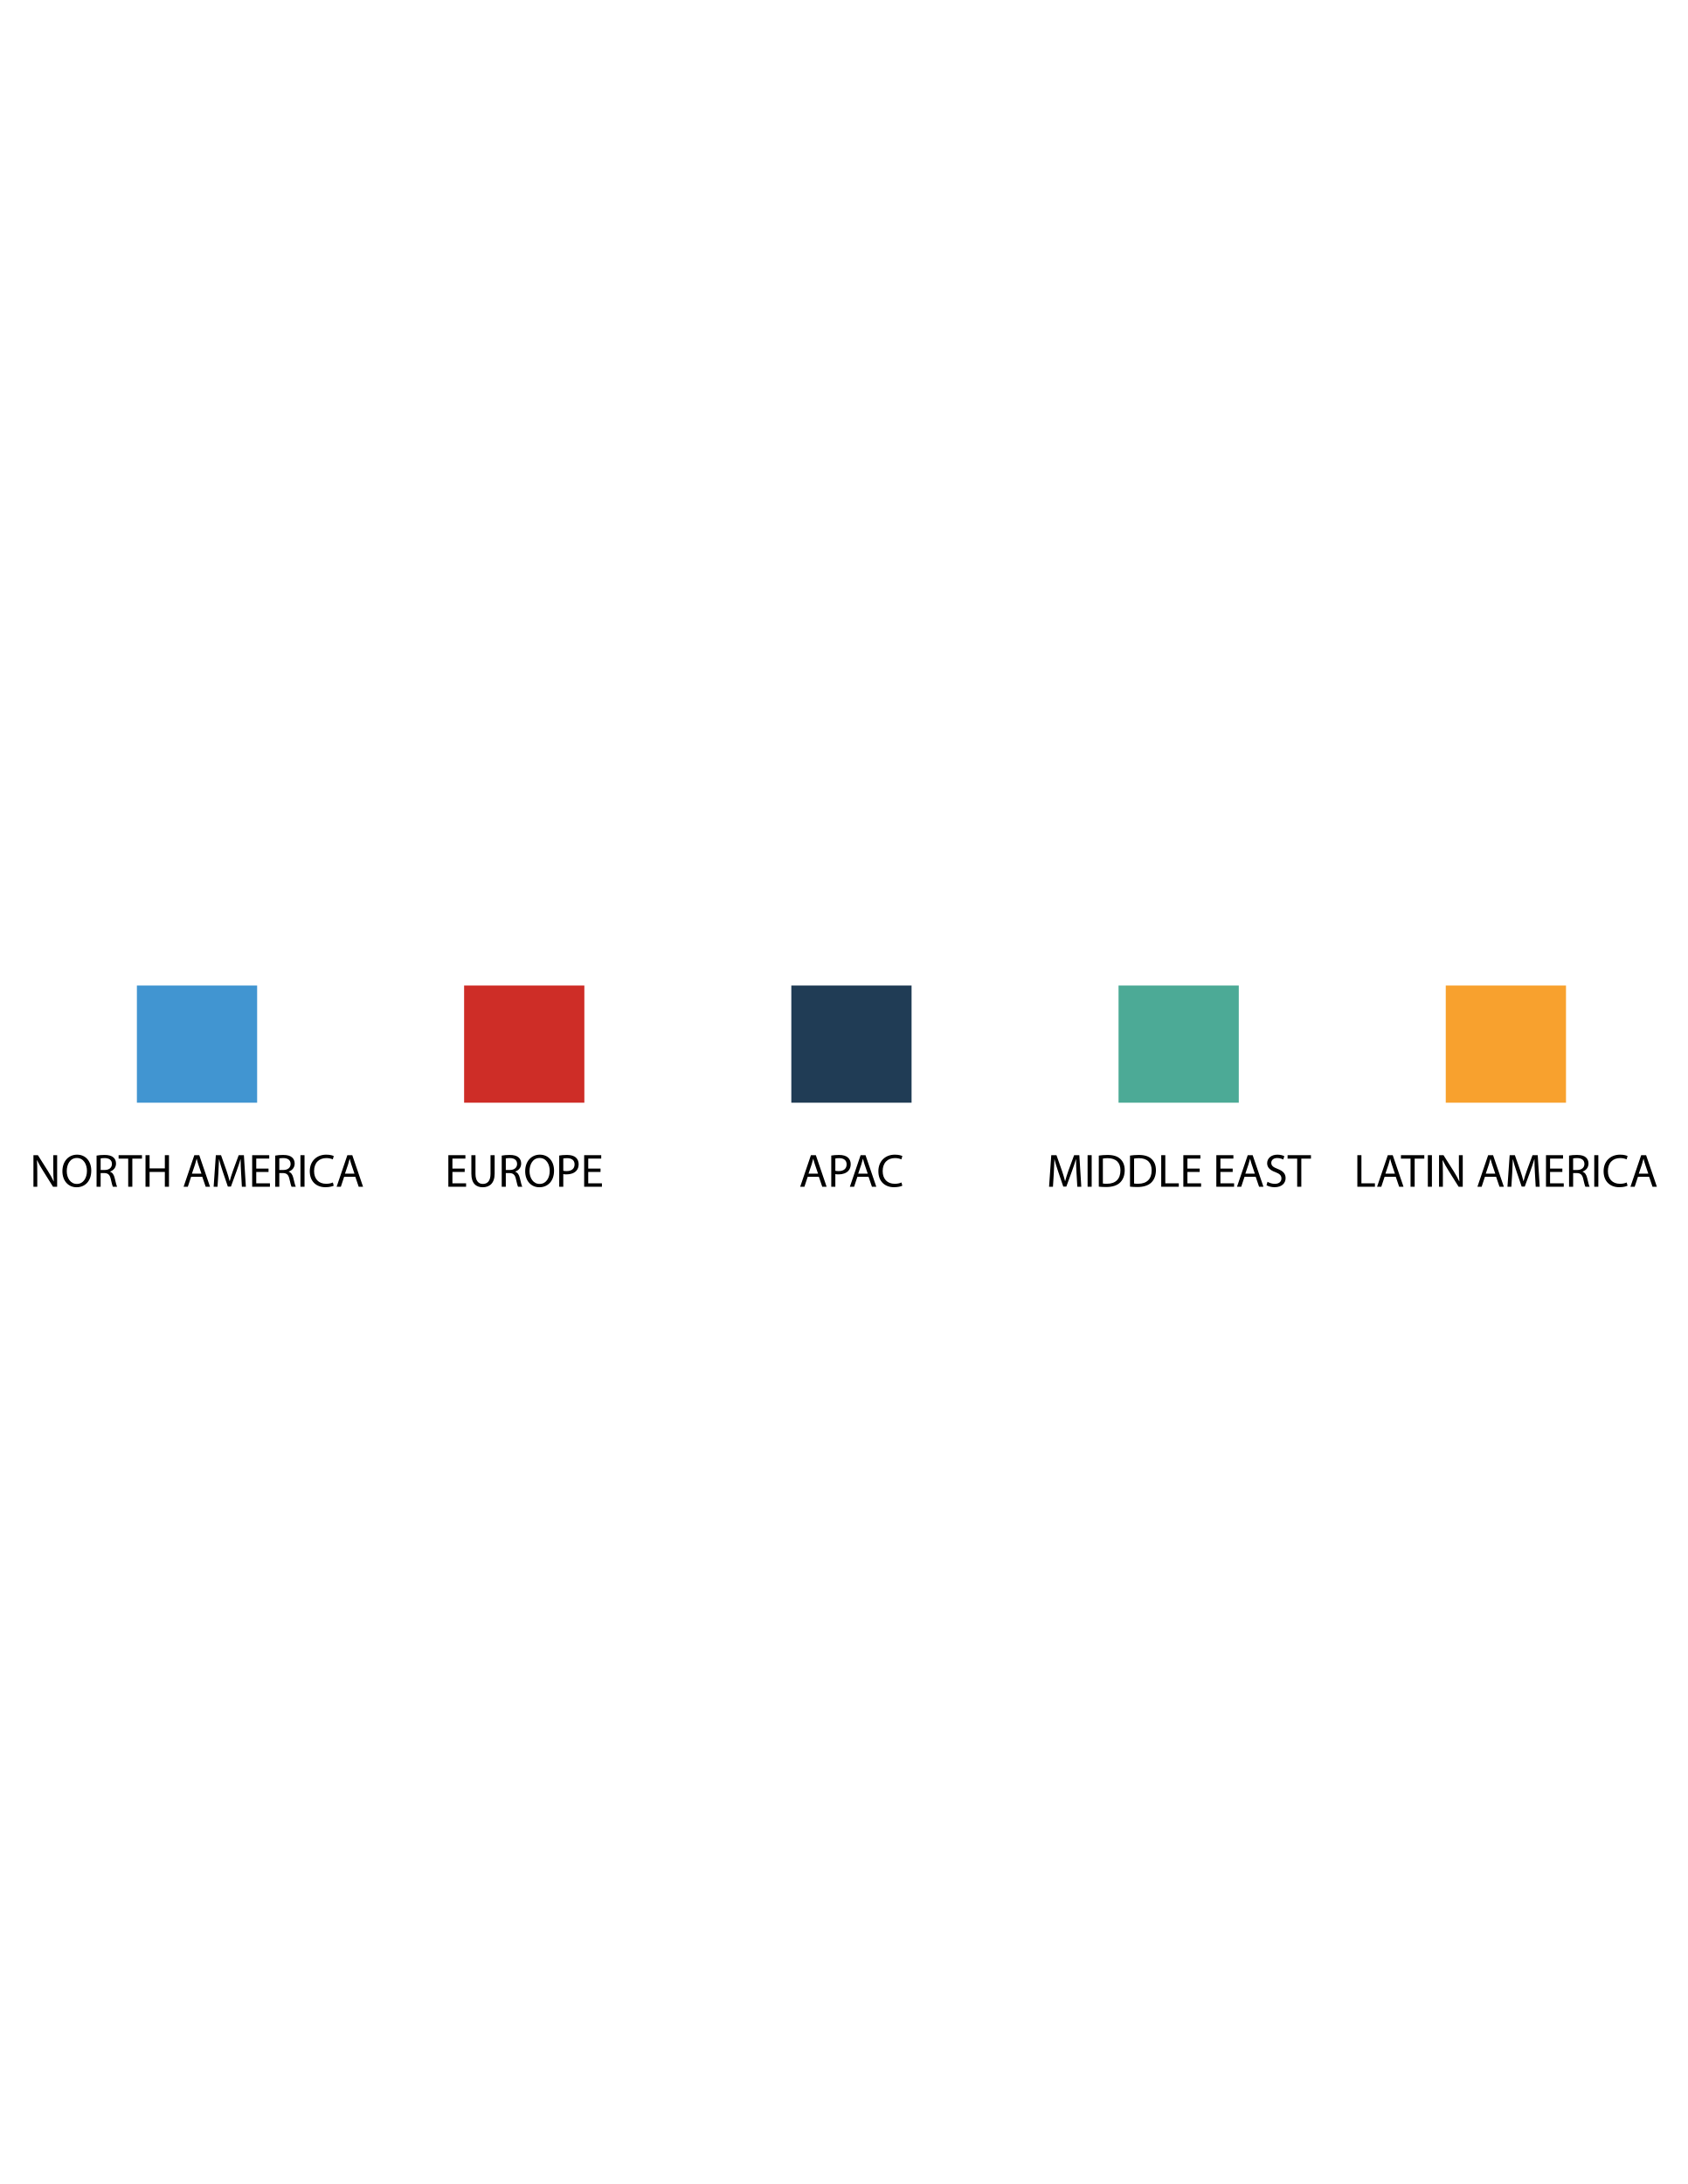
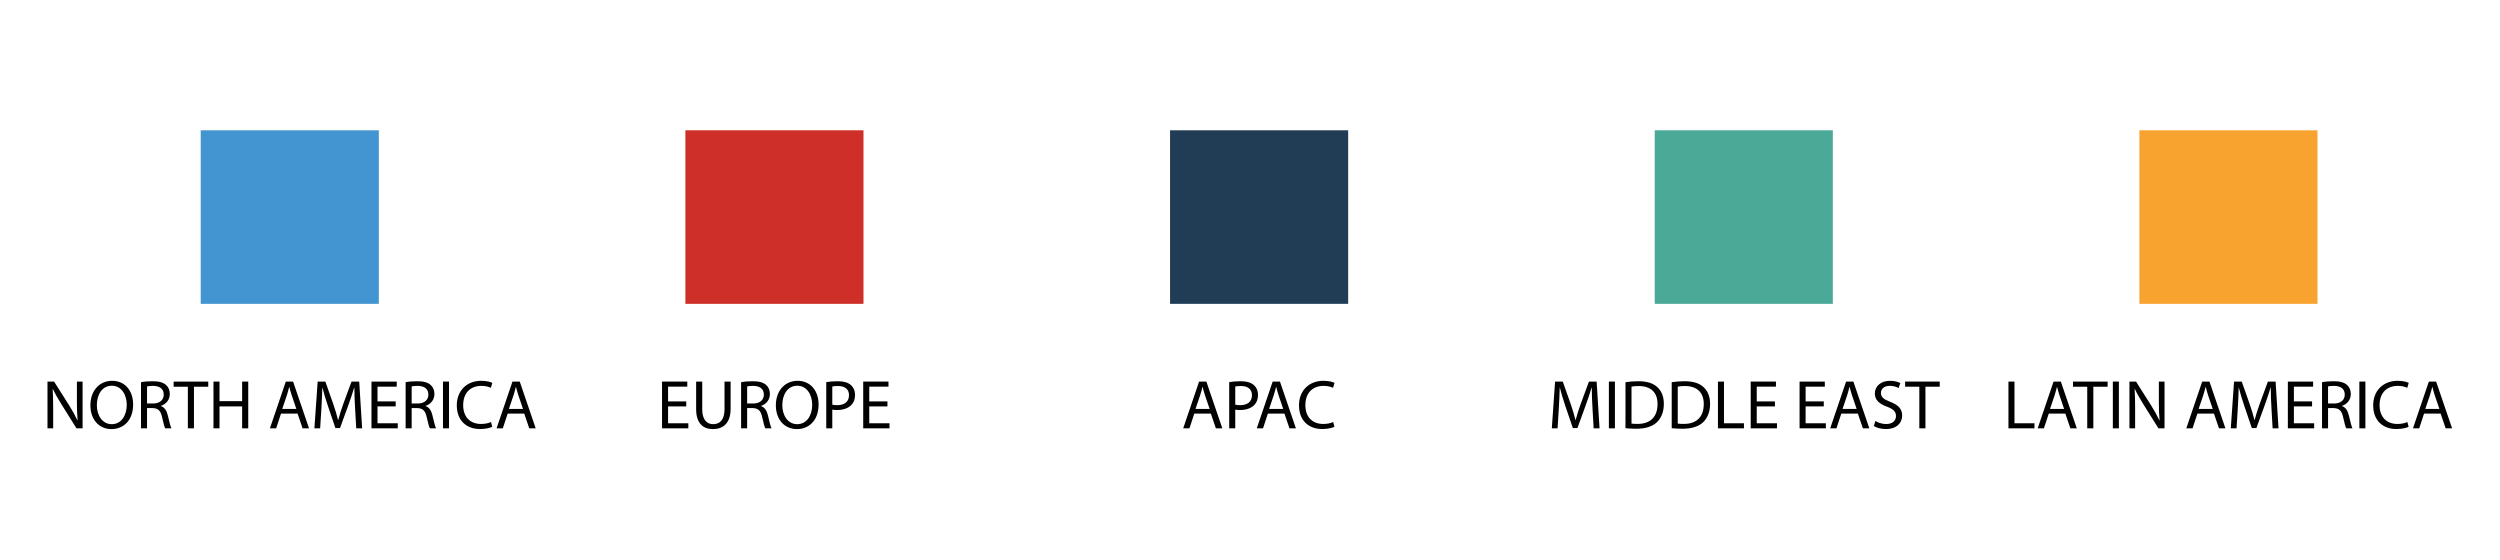
- <svg xmlns="http://www.w3.org/2000/svg" version="1.1" id="Layer_1" x="0px" y="0px" width="612px" height="792px" viewBox="0 0 612 792" enable-background="new 0 0 612 792" xml:space="preserve">
+ <svg xmlns="http://www.w3.org/2000/svg" version="1.1" id="Layer_1" x="0px" y="0px" width="612px" height="137px" viewBox="0 0 612 137" enable-background="new 0 0 612 137" xml:space="preserve">
  <g id="XMLID_16_">
-     <rect id="XMLID_5_" x="49.636" y="357.395" fill="#4195D1" width="43.599" height="42.486" />
-     <rect id="XMLID_11_" x="168.283" y="357.395" fill="#CE2D27" width="43.599" height="42.486" />
-     <rect id="XMLID_12_" x="286.929" y="357.395" fill="#203C55" width="43.599" height="42.486" />
-     <rect id="XMLID_13_" x="405.575" y="357.395" fill="#4CAA96" width="43.599" height="42.486" />
-     <rect id="XMLID_14_" x="524.222" y="357.395" fill="#F8A12E" width="43.599" height="42.486" />
+     <rect id="XMLID_5_" x="49.136" y="31.895" fill="#4395D1" width="43.599" height="42.486" />
+     <rect id="XMLID_11_" x="167.783" y="31.895" fill="#CE2F28" width="43.599" height="42.486" />
+     <rect id="XMLID_12_" x="286.429" y="31.895" fill="#213C55" width="43.599" height="42.486" />
+     <rect id="XMLID_13_" x="405.075" y="31.895" fill="#4BAA97" width="43.599" height="42.486" />
+     <rect id="XMLID_14_" x="523.722" y="31.895" fill="#F8A22F" width="43.6" height="42.486" />
    <g id="XMLID_145_">
-       <path id="XMLID_146_" d="M12.125,430.357v-11.448h1.613l3.669,5.792c0.85,1.343,1.511,2.55,2.055,3.721l0.034-0.018    c-0.136-1.529-0.17-2.921-0.17-4.704v-4.791h1.392v11.448h-1.494l-3.636-5.809c-0.797-1.273-1.562-2.582-2.14-3.821l-0.051,0.017    c0.085,1.445,0.119,2.82,0.119,4.722v4.892H12.125z" />
-       <path id="XMLID_148_" d="M33.091,424.515c0,3.939-2.395,6.03-5.316,6.03c-3.023,0-5.146-2.344-5.146-5.81    c0-3.634,2.259-6.013,5.316-6.013C31.07,418.723,33.091,421.117,33.091,424.515z M24.208,424.701c0,2.447,1.324,4.637,3.652,4.637    c2.344,0,3.668-2.157,3.668-4.756c0-2.274-1.188-4.653-3.652-4.653C25.431,419.928,24.208,422.188,24.208,424.701z" />
-       <path id="XMLID_151_" d="M35.016,419.062c0.748-0.153,1.817-0.238,2.836-0.238c1.579,0,2.599,0.289,3.311,0.934    c0.578,0.51,0.901,1.291,0.901,2.174c0,1.512-0.95,2.514-2.157,2.921v0.052c0.883,0.306,1.409,1.12,1.681,2.31    c0.374,1.596,0.646,2.7,0.884,3.143h-1.529c-0.187-0.323-0.442-1.309-0.765-2.735c-0.34-1.578-0.952-2.174-2.293-2.225h-1.392    v4.96h-1.477V419.062z M36.494,424.276h1.511c1.579,0,2.582-0.865,2.582-2.174c0-1.477-1.069-2.123-2.633-2.14    c-0.714,0-1.222,0.068-1.46,0.136V424.276z" />
-       <path id="XMLID_154_" d="M46.487,420.165h-3.482v-1.257h8.476v1.257h-3.499v10.191h-1.494V420.165z" />
-       <path id="XMLID_156_" d="M54.236,418.909v4.791h5.537v-4.791h1.496v11.448h-1.496v-5.367h-5.537v5.367h-1.477v-11.448H54.236z" />
-       <path id="XMLID_158_" d="M69.292,426.756l-1.188,3.602h-1.529l3.89-11.448h1.783l3.906,11.448h-1.579l-1.224-3.602H69.292z     M73.044,425.601l-1.122-3.294c-0.255-0.748-0.425-1.428-0.593-2.091h-0.034c-0.17,0.679-0.355,1.377-0.578,2.072l-1.122,3.312    H73.044z" />
-       <path id="XMLID_161_" d="M87.42,425.33c-0.085-1.598-0.187-3.515-0.17-4.942H87.2c-0.391,1.341-0.867,2.769-1.445,4.348    l-2.021,5.555h-1.122l-1.851-5.453c-0.544-1.614-1.003-3.093-1.326-4.451h-0.034c-0.034,1.428-0.119,3.346-0.221,5.062    l-0.306,4.909h-1.409l0.797-11.448h1.885l1.953,5.537c0.476,1.409,0.867,2.666,1.154,3.856h0.051    c0.289-1.154,0.697-2.412,1.207-3.856l2.038-5.537h1.885l0.714,11.448h-1.445L87.42,425.33z" />
-       <path id="XMLID_163_" d="M97.365,424.99h-4.45v4.127h4.959v1.24h-6.437v-11.448h6.183v1.24h-4.705v3.619h4.449L97.365,424.99    L97.365,424.99z" />
-       <path id="XMLID_165_" d="M99.798,419.062c0.747-0.153,1.817-0.238,2.837-0.238c1.579,0,2.599,0.289,3.311,0.934    c0.578,0.51,0.901,1.291,0.901,2.174c0,1.512-0.951,2.514-2.157,2.921v0.052c0.884,0.306,1.409,1.12,1.681,2.31    c0.374,1.596,0.646,2.7,0.884,3.143h-1.53c-0.187-0.323-0.441-1.309-0.765-2.735c-0.34-1.578-0.952-2.174-2.292-2.225h-1.393v4.96    h-1.477V419.062L99.798,419.062z M101.276,424.276h1.511c1.579,0,2.582-0.865,2.582-2.174c0-1.477-1.069-2.123-2.632-2.14    c-0.714,0-1.222,0.068-1.46,0.136V424.276z" />
-       <path id="XMLID_168_" d="M110.418,418.909v11.448h-1.477v-11.448H110.418z" />
-       <path id="XMLID_170_" d="M121.003,429.983c-0.544,0.271-1.63,0.544-3.024,0.544c-3.228,0-5.656-2.038-5.656-5.792    c0-3.583,2.429-6.013,5.979-6.013c1.427,0,2.327,0.306,2.717,0.51l-0.356,1.206c-0.561-0.271-1.358-0.476-2.31-0.476    c-2.684,0-4.467,1.715-4.467,4.722c0,2.803,1.613,4.603,4.399,4.603c0.901,0,1.817-0.188,2.412-0.476L121.003,429.983z" />
-       <path id="XMLID_172_" d="M124.778,426.756l-1.188,3.602h-1.53l3.891-11.448h1.783l3.906,11.448h-1.579l-1.224-3.602H124.778z     M128.531,425.601l-1.122-3.294c-0.255-0.748-0.425-1.428-0.593-2.091h-0.034c-0.17,0.679-0.355,1.377-0.578,2.072l-1.122,3.312    H128.531z" />
+       <path id="XMLID_146_" fill="#010101" d="M11.625,104.857V93.409h1.613l3.669,5.792c0.85,1.343,1.511,2.55,2.055,3.721l0.034-0.018    c-0.136-1.529-0.17-2.921-0.17-4.704v-4.791h1.392v11.448h-1.494l-3.636-5.81c-0.797-1.272-1.562-2.582-2.14-3.821l-0.051,0.018    c0.085,1.445,0.119,2.82,0.119,4.722v4.893L11.625,104.857L11.625,104.857z" />
+       <path id="XMLID_148_" fill="#010101" d="M32.591,99.015c0,3.939-2.395,6.03-5.316,6.03c-3.023,0-5.146-2.344-5.146-5.81    c0-3.635,2.259-6.014,5.316-6.014C30.57,93.223,32.591,95.617,32.591,99.015z M23.708,99.201c0,2.447,1.324,4.637,3.652,4.637    c2.344,0,3.668-2.157,3.668-4.756c0-2.274-1.188-4.653-3.652-4.653C24.931,94.428,23.708,96.688,23.708,99.201z" />
+       <path id="XMLID_151_" fill="#010101" d="M34.516,93.562c0.748-0.153,1.817-0.238,2.836-0.238c1.579,0,2.599,0.289,3.311,0.934    c0.578,0.51,0.901,1.291,0.901,2.174c0,1.513-0.95,2.515-2.157,2.921v0.053c0.883,0.306,1.409,1.12,1.681,2.31    c0.374,1.596,0.646,2.7,0.884,3.144h-1.529c-0.187-0.323-0.442-1.31-0.765-2.735c-0.34-1.578-0.952-2.174-2.293-2.225h-1.392v4.96    h-1.477V93.562z M35.994,98.776h1.511c1.579,0,2.582-0.865,2.582-2.175c0-1.477-1.069-2.123-2.633-2.14    c-0.714,0-1.222,0.068-1.46,0.136V98.776z" />
+       <path id="XMLID_154_" fill="#010101" d="M45.987,94.665h-3.482v-1.257h8.476v1.257h-3.499v10.191h-1.494L45.987,94.665    L45.987,94.665z" />
+       <path id="XMLID_156_" fill="#010101" d="M53.736,93.409V98.2h5.537v-4.791h1.496v11.448h-1.496V99.49h-5.537v5.367h-1.477V93.409    H53.736z" />
+       <path id="XMLID_158_" fill="#010101" d="M68.792,101.256l-1.188,3.603h-1.529l3.89-11.448h1.783l3.906,11.448h-1.579l-1.224-3.603    H68.792z M72.544,100.101l-1.122-3.294c-0.255-0.748-0.425-1.428-0.593-2.091h-0.034c-0.17,0.679-0.355,1.377-0.578,2.072    l-1.122,3.312L72.544,100.101L72.544,100.101z" />
+       <path id="XMLID_161_" fill="#010101" d="M86.92,99.83c-0.085-1.598-0.187-3.515-0.17-4.942H86.7    c-0.391,1.341-0.867,2.77-1.445,4.349l-2.021,5.555h-1.122l-1.851-5.453c-0.544-1.614-1.003-3.093-1.326-4.451h-0.034    c-0.034,1.429-0.119,3.347-0.221,5.062l-0.306,4.909h-1.409l0.797-11.448h1.885l1.953,5.537c0.476,1.409,0.867,2.666,1.154,3.855    h0.051c0.289-1.153,0.697-2.412,1.207-3.855l2.038-5.537h1.885l0.714,11.448h-1.445L86.92,99.83z" />
+       <path id="XMLID_163_" fill="#010101" d="M96.865,99.49h-4.45v4.127h4.959v1.24h-6.437V93.409h6.183v1.24h-4.705v3.618h4.449    L96.865,99.49L96.865,99.49z" />
+       <path id="XMLID_165_" fill="#010101" d="M99.298,93.562c0.747-0.153,1.817-0.238,2.837-0.238c1.579,0,2.599,0.289,3.311,0.934    c0.578,0.51,0.901,1.291,0.901,2.174c0,1.513-0.951,2.515-2.157,2.921v0.053c0.884,0.306,1.409,1.12,1.681,2.31    c0.374,1.596,0.646,2.7,0.884,3.144h-1.53c-0.187-0.323-0.441-1.31-0.765-2.735c-0.34-1.578-0.952-2.174-2.292-2.225h-1.393v4.96    h-1.477V93.562L99.298,93.562z M100.776,98.776h1.511c1.579,0,2.582-0.865,2.582-2.175c0-1.477-1.069-2.123-2.632-2.14    c-0.714,0-1.222,0.068-1.46,0.136L100.776,98.776L100.776,98.776z" />
+       <path id="XMLID_168_" fill="#010101" d="M109.918,93.409v11.448h-1.477V93.409H109.918z" />
+       <path id="XMLID_170_" fill="#010101" d="M120.503,104.483c-0.544,0.271-1.63,0.544-3.024,0.544c-3.228,0-5.656-2.038-5.656-5.792    c0-3.583,2.429-6.014,5.979-6.014c1.427,0,2.327,0.307,2.717,0.511l-0.356,1.206c-0.561-0.271-1.358-0.477-2.31-0.477    c-2.684,0-4.467,1.715-4.467,4.722c0,2.804,1.613,4.604,4.399,4.604c0.901,0,1.817-0.188,2.412-0.477L120.503,104.483z" />
+       <path id="XMLID_172_" fill="#010101" d="M124.278,101.256l-1.188,3.603h-1.53l3.891-11.448h1.783l3.906,11.448h-1.579    l-1.224-3.603H124.278z M128.031,100.101l-1.122-3.294c-0.255-0.748-0.425-1.428-0.593-2.091h-0.034    c-0.17,0.679-0.355,1.377-0.578,2.072l-1.122,3.312L128.031,100.101L128.031,100.101z" />
    </g>
    <g id="XMLID_129_">
-       <path id="XMLID_130_" d="M168.495,424.99h-4.45v4.127h4.959v1.24h-6.437v-11.448h6.183v1.24h-4.705v3.619h4.45v1.222H168.495z" />
-       <path id="XMLID_132_" d="M172.407,418.909v6.778c0,2.564,1.137,3.65,2.667,3.65c1.698,0,2.786-1.12,2.786-3.65v-6.778h1.496v6.676    c0,3.515-1.853,4.96-4.332,4.96c-2.344,0-4.11-1.342-4.11-4.892v-6.744H172.407z" />
-       <path id="XMLID_134_" d="M181.923,419.062c0.748-0.153,1.817-0.238,2.837-0.238c1.579,0,2.599,0.289,3.311,0.934    c0.578,0.51,0.9,1.291,0.9,2.174c0,1.512-0.95,2.514-2.157,2.921v0.052c0.884,0.306,1.409,1.12,1.681,2.31    c0.374,1.596,0.646,2.7,0.884,3.143h-1.53c-0.187-0.323-0.442-1.309-0.765-2.735c-0.34-1.578-0.952-2.174-2.293-2.225H183.4v4.96    h-1.477V419.062z M183.402,424.276h1.511c1.579,0,2.582-0.865,2.582-2.174c0-1.477-1.069-2.123-2.633-2.14    c-0.713,0-1.222,0.068-1.46,0.136V424.276z" />
-       <path id="XMLID_140_" d="M200.891,424.515c0,3.939-2.395,6.03-5.316,6.03c-3.024,0-5.146-2.344-5.146-5.81    c0-3.634,2.259-6.013,5.316-6.013C198.87,418.723,200.891,421.117,200.891,424.515z M192.008,424.701    c0,2.447,1.324,4.637,3.653,4.637c2.344,0,3.667-2.157,3.667-4.756c0-2.274-1.188-4.653-3.652-4.653    C193.23,419.928,192.008,422.188,192.008,424.701z" />
-       <path id="XMLID_143_" d="M217.743,424.99h-4.45v4.127h4.959v1.24h-6.437v-11.448H218v1.24h-4.705v3.619h4.45v1.222H217.743z" />
+       <path id="XMLID_130_" fill="#010101" d="M167.995,99.49h-4.45v4.127h4.959v1.24h-6.437V93.409h6.183v1.24h-4.705v3.618h4.45V99.49    L167.995,99.49L167.995,99.49z" />
+       <path id="XMLID_132_" fill="#010101" d="M171.907,93.409v6.778c0,2.563,1.137,3.649,2.667,3.649c1.698,0,2.786-1.12,2.786-3.649    v-6.778h1.496v6.676c0,3.515-1.853,4.96-4.332,4.96c-2.344,0-4.11-1.342-4.11-4.892v-6.744H171.907z" />
+       <path id="XMLID_134_" fill="#010101" d="M181.423,93.562c0.748-0.153,1.817-0.238,2.837-0.238c1.579,0,2.599,0.289,3.311,0.934    c0.578,0.51,0.9,1.291,0.9,2.174c0,1.513-0.95,2.515-2.157,2.921v0.053c0.884,0.306,1.409,1.12,1.681,2.31    c0.374,1.596,0.646,2.7,0.884,3.144h-1.53c-0.187-0.323-0.442-1.31-0.765-2.735c-0.34-1.578-0.952-2.174-2.293-2.225H182.9v4.96    h-1.477V93.562L181.423,93.562z M182.902,98.776h1.511c1.579,0,2.582-0.865,2.582-2.175c0-1.477-1.069-2.123-2.633-2.14    c-0.713,0-1.222,0.068-1.46,0.136V98.776z" />
+       <path id="XMLID_140_" fill="#010101" d="M200.391,99.015c0,3.939-2.395,6.03-5.316,6.03c-3.024,0-5.146-2.344-5.146-5.81    c0-3.635,2.259-6.014,5.316-6.014C198.37,93.223,200.391,95.617,200.391,99.015z M191.508,99.201c0,2.447,1.324,4.637,3.653,4.637    c2.344,0,3.667-2.157,3.667-4.756c0-2.274-1.188-4.653-3.652-4.653C192.73,94.428,191.508,96.688,191.508,99.201z" />
+       <path id="XMLID_143_" fill="#010101" d="M217.243,99.49h-4.45v4.127h4.959v1.24h-6.437V93.409h6.185v1.24h-4.705v3.618h4.45v1.223    H217.243L217.243,99.49z" />
    </g>
    <g id="XMLID_117_">
-       <path id="XMLID_118_" d="M292.863,426.756l-1.188,3.602h-1.529l3.89-11.448h1.783l3.906,11.448h-1.579l-1.224-3.602H292.863z     M296.616,425.601l-1.122-3.294c-0.255-0.748-0.425-1.428-0.594-2.091h-0.034c-0.17,0.679-0.355,1.377-0.578,2.072l-1.122,3.312    H296.616z" />
-       <path id="XMLID_121_" d="M301.411,419.045c0.712-0.119,1.647-0.221,2.837-0.221c1.46,0,2.531,0.34,3.21,0.951    c0.629,0.544,1.003,1.377,1.003,2.394c0,1.037-0.307,1.853-0.884,2.447c-0.782,0.833-2.055,1.258-3.5,1.258    c-0.442,0-0.85-0.019-1.188-0.102v4.585h-1.477v-11.312H301.411z M302.889,424.565c0.323,0.086,0.731,0.119,1.222,0.119    c1.783,0,2.871-0.865,2.871-2.446c0-1.511-1.069-2.243-2.701-2.243c-0.646,0-1.139,0.051-1.392,0.119V424.565z" />
-       <path id="XMLID_124_" d="M310.877,426.756l-1.188,3.602h-1.529l3.89-11.448h1.783l3.906,11.448h-1.579l-1.224-3.602H310.877z     M314.63,425.601l-1.122-3.294c-0.255-0.748-0.425-1.428-0.594-2.091h-0.033c-0.17,0.679-0.355,1.377-0.578,2.072l-1.122,3.312    H314.63z" />
-       <path id="XMLID_127_" d="M327.17,429.983c-0.544,0.271-1.63,0.544-3.023,0.544c-3.228,0-5.656-2.038-5.656-5.792    c0-3.583,2.429-6.013,5.979-6.013c1.427,0,2.326,0.306,2.718,0.51l-0.357,1.206c-0.561-0.271-1.359-0.476-2.31-0.476    c-2.686,0-4.467,1.715-4.467,4.722c0,2.803,1.613,4.603,4.398,4.603c0.901,0,1.817-0.188,2.412-0.476L327.17,429.983z" />
+       <path id="XMLID_118_" fill="#010101" d="M292.363,101.256l-1.188,3.603h-1.529l3.89-11.448h1.783l3.906,11.448h-1.579    l-1.224-3.603H292.363z M296.116,100.101l-1.122-3.294c-0.255-0.748-0.425-1.428-0.594-2.091h-0.034    c-0.17,0.679-0.355,1.377-0.578,2.072l-1.122,3.312L296.116,100.101L296.116,100.101z" />
+       <path id="XMLID_121_" fill="#010101" d="M300.911,93.545c0.712-0.119,1.647-0.221,2.837-0.221c1.46,0,2.531,0.34,3.21,0.951    c0.629,0.544,1.003,1.377,1.003,2.394c0,1.037-0.307,1.854-0.884,2.447c-0.782,0.833-2.055,1.258-3.5,1.258    c-0.442,0-0.85-0.019-1.188-0.102v4.585h-1.477L300.911,93.545L300.911,93.545L300.911,93.545z M302.389,99.065    c0.323,0.086,0.731,0.118,1.222,0.118c1.783,0,2.872-0.864,2.872-2.445c0-1.512-1.069-2.243-2.701-2.243    c-0.646,0-1.139,0.051-1.392,0.119V99.065z" />
+       <path id="XMLID_124_" fill="#010101" d="M310.377,101.256l-1.188,3.603h-1.529l3.89-11.448h1.783l3.906,11.448h-1.579    l-1.225-3.603H310.377z M314.13,100.101l-1.122-3.294c-0.255-0.748-0.425-1.428-0.594-2.091h-0.033    c-0.17,0.679-0.354,1.377-0.578,2.072l-1.122,3.312L314.13,100.101L314.13,100.101z" />
+       <path id="XMLID_127_" fill="#010101" d="M326.67,104.483c-0.544,0.271-1.63,0.544-3.022,0.544c-3.229,0-5.656-2.038-5.656-5.792    c0-3.583,2.429-6.014,5.979-6.014c1.428,0,2.326,0.307,2.718,0.511l-0.356,1.206c-0.562-0.271-1.359-0.477-2.31-0.477    c-2.687,0-4.468,1.715-4.468,4.722c0,2.804,1.613,4.604,4.398,4.604c0.9,0,1.816-0.188,2.412-0.477L326.67,104.483z" />
    </g>
    <g id="XMLID_93_">
-       <path id="XMLID_94_" d="M390.338,425.33c-0.085-1.598-0.187-3.515-0.168-4.942h-0.052c-0.391,1.341-0.866,2.769-1.444,4.348    l-2.022,5.555h-1.12l-1.853-5.453c-0.543-1.614-1.001-3.093-1.325-4.451h-0.032c-0.034,1.428-0.119,3.346-0.222,5.062    l-0.306,4.909h-1.409l0.798-11.448h1.885l1.953,5.537c0.476,1.409,0.866,2.666,1.154,3.856h0.051    c0.289-1.154,0.696-2.412,1.206-3.856l2.038-5.537h1.885l0.714,11.448h-1.444L390.338,425.33z" />
-       <path id="XMLID_96_" d="M395.833,418.909v11.448h-1.479v-11.448H395.833z" />
-       <path id="XMLID_98_" d="M398.416,419.062c0.9-0.137,1.97-0.238,3.143-0.238c2.123,0,3.634,0.493,4.636,1.428    c1.02,0.933,1.614,2.259,1.614,4.109c0,1.868-0.576,3.396-1.647,4.45c-1.07,1.07-2.837,1.648-5.062,1.648    c-1.052,0-1.936-0.052-2.684-0.138V419.062L398.416,419.062z M399.894,429.187c0.374,0.068,0.916,0.085,1.495,0.085    c3.158,0,4.875-1.766,4.875-4.857c0.017-2.701-1.512-4.417-4.637-4.417c-0.765,0-1.342,0.069-1.733,0.152V429.187z" />
-       <path id="XMLID_101_" d="M409.734,419.062c0.9-0.137,1.97-0.238,3.143-0.238c2.123,0,3.634,0.493,4.635,1.428    c1.021,0.933,1.615,2.259,1.615,4.109c0,1.868-0.577,3.396-1.647,4.45c-1.07,1.07-2.837,1.648-5.062,1.648    c-1.052,0-1.936-0.052-2.684-0.138V419.062L409.734,419.062z M411.212,429.187c0.373,0.068,0.916,0.085,1.495,0.085    c3.158,0,4.874-1.766,4.874-4.857c0.018-2.701-1.511-4.417-4.636-4.417c-0.766,0-1.342,0.069-1.733,0.152V429.187z" />
-       <path id="XMLID_104_" d="M421.051,418.909h1.479v10.208h4.892v1.24h-6.37V418.909L421.051,418.909z" />
-       <path id="XMLID_106_" d="M435.001,424.99h-4.451v4.127h4.959v1.24h-6.437v-11.448h6.182v1.24h-4.704v3.619h4.451V424.99z" />
-       <path id="XMLID_108_" d="M446.963,424.99h-4.449v4.127h4.96v1.24h-6.438v-11.448h6.182v1.24h-4.703v3.619h4.449V424.99z" />
-       <path id="XMLID_110_" d="M451.249,426.756l-1.188,3.602h-1.529l3.891-11.448h1.782l3.907,11.448h-1.578l-1.225-3.602H451.249z     M455.002,425.601l-1.12-3.294c-0.255-0.748-0.425-1.428-0.595-2.091h-0.034c-0.169,0.679-0.355,1.377-0.576,2.072l-1.122,3.312    H455.002z" />
-       <path id="XMLID_113_" d="M459.595,428.557c0.662,0.407,1.63,0.747,2.649,0.747c1.511,0,2.394-0.799,2.394-1.954    c0-1.07-0.612-1.683-2.155-2.274c-1.868-0.663-3.025-1.63-3.025-3.244c0-1.785,1.479-3.108,3.703-3.108    c1.172,0,2.021,0.271,2.531,0.561l-0.408,1.206c-0.374-0.205-1.139-0.544-2.174-0.544c-1.563,0-2.157,0.934-2.157,1.716    c0,1.07,0.697,1.596,2.276,2.209c1.936,0.746,2.92,1.681,2.92,3.362c0,1.768-1.307,3.295-4.008,3.295    c-1.104,0-2.31-0.324-2.92-0.73L459.595,428.557z" />
-       <path id="XMLID_115_" d="M470.351,420.165h-3.482v-1.257h8.476v1.257h-3.499v10.191h-1.496v-10.191H470.351z" />
+       <path id="XMLID_94_" fill="#010101" d="M389.838,99.83c-0.085-1.598-0.187-3.515-0.168-4.942h-0.052    c-0.392,1.341-0.866,2.77-1.444,4.349l-2.021,5.555h-1.12l-1.854-5.453c-0.543-1.614-1.001-3.093-1.325-4.451h-0.031    c-0.034,1.429-0.119,3.347-0.223,5.062l-0.306,4.909h-1.409l0.798-11.448h1.886l1.953,5.537c0.476,1.409,0.865,2.666,1.153,3.855    h0.051c0.289-1.153,0.696-2.412,1.206-3.855l2.038-5.537h1.886l0.714,11.448h-1.444L389.838,99.83z" />
+       <path id="XMLID_96_" fill="#010101" d="M395.333,93.409v11.448h-1.479V93.409H395.333z" />
+       <path id="XMLID_98_" fill="#010101" d="M397.916,93.562c0.9-0.138,1.97-0.238,3.143-0.238c2.123,0,3.635,0.493,4.637,1.428    c1.02,0.933,1.613,2.259,1.613,4.109c0,1.868-0.575,3.396-1.646,4.449c-1.07,1.07-2.837,1.648-5.062,1.648    c-1.052,0-1.936-0.052-2.684-0.138V93.562L397.916,93.562z M399.394,103.688c0.374,0.067,0.916,0.085,1.495,0.085    c3.158,0,4.875-1.767,4.875-4.857c0.018-2.701-1.512-4.417-4.637-4.417c-0.765,0-1.342,0.069-1.733,0.152V103.688z" />
+       <path id="XMLID_101_" fill="#010101" d="M409.234,93.562c0.899-0.138,1.97-0.238,3.143-0.238c2.123,0,3.634,0.493,4.635,1.428    c1.021,0.933,1.615,2.259,1.615,4.109c0,1.868-0.577,3.396-1.646,4.449c-1.07,1.07-2.838,1.648-5.062,1.648    c-1.052,0-1.936-0.052-2.684-0.138V93.562L409.234,93.562z M410.712,103.688c0.373,0.067,0.916,0.085,1.495,0.085    c3.158,0,4.874-1.767,4.874-4.857c0.018-2.701-1.511-4.417-4.636-4.417c-0.767,0-1.343,0.069-1.733,0.152V103.688z" />
+       <path id="XMLID_104_" fill="#010101" d="M420.551,93.409h1.479v10.208h4.892v1.24h-6.37L420.551,93.409L420.551,93.409z" />
+       <path id="XMLID_106_" fill="#010101" d="M434.501,99.49h-4.451v4.127h4.959v1.24h-6.437V93.409h6.182v1.24h-4.704v3.618h4.451    V99.49z" />
+       <path id="XMLID_108_" fill="#010101" d="M446.463,99.49h-4.449v4.127h4.96v1.24h-6.438V93.409h6.182v1.24h-4.703v3.618h4.449    L446.463,99.49L446.463,99.49z" />
+       <path id="XMLID_110_" fill="#010101" d="M450.749,101.256l-1.188,3.603h-1.528l3.891-11.448h1.782l3.907,11.448h-1.578    l-1.226-3.603H450.749z M454.502,100.101l-1.12-3.294c-0.255-0.748-0.425-1.428-0.595-2.091h-0.034    c-0.169,0.679-0.354,1.377-0.576,2.072l-1.122,3.312L454.502,100.101L454.502,100.101z" />
+       <path id="XMLID_113_" fill="#010101" d="M459.095,103.057c0.662,0.407,1.63,0.747,2.649,0.747c1.511,0,2.394-0.799,2.394-1.954    c0-1.069-0.611-1.683-2.154-2.273c-1.868-0.663-3.025-1.63-3.025-3.244c0-1.785,1.479-3.108,3.703-3.108    c1.172,0,2.021,0.271,2.531,0.562l-0.408,1.206c-0.374-0.205-1.14-0.544-2.174-0.544c-1.563,0-2.157,0.934-2.157,1.716    c0,1.07,0.697,1.596,2.275,2.209c1.937,0.746,2.921,1.681,2.921,3.362c0,1.768-1.308,3.295-4.009,3.295    c-1.104,0-2.31-0.324-2.92-0.73L459.095,103.057z" />
+       <path id="XMLID_115_" fill="#010101" d="M469.851,94.665h-3.481v-1.257h8.476v1.257h-3.499v10.191h-1.496L469.851,94.665    L469.851,94.665z" />
    </g>
    <g id="XMLID_64_">
-       <path id="XMLID_65_" d="M492.166,418.909h1.477v10.208h4.892v1.24h-6.368V418.909z" />
-       <path id="XMLID_67_" d="M502.038,426.756l-1.188,3.602h-1.529l3.891-11.448h1.782l3.907,11.448h-1.578l-1.224-3.602H502.038z     M505.791,425.601l-1.12-3.294c-0.255-0.748-0.425-1.428-0.595-2.091h-0.034c-0.169,0.679-0.355,1.377-0.576,2.072l-1.122,3.312    H505.791z" />
-       <path id="XMLID_70_" d="M511.453,420.165h-3.482v-1.257h8.475v1.257h-3.498v10.191h-1.494V420.165L511.453,420.165z" />
-       <path id="XMLID_72_" d="M519.202,418.909v11.448h-1.477v-11.448H519.202z" />
-       <path id="XMLID_74_" d="M521.787,430.357v-11.448h1.612l3.67,5.792c0.85,1.343,1.511,2.55,2.055,3.721l0.034-0.018    c-0.138-1.529-0.17-2.921-0.17-4.704v-4.791h1.392v11.448h-1.495l-3.634-5.809c-0.798-1.273-1.563-2.582-2.14-3.821l-0.052,0.017    c0.085,1.445,0.119,2.82,0.119,4.722v4.892H521.787z" />
-       <path id="XMLID_76_" d="M538.422,426.756l-1.188,3.602h-1.529l3.89-11.448h1.783l3.907,11.448h-1.579l-1.224-3.602H538.422z     M542.176,425.601l-1.12-3.294c-0.255-0.748-0.425-1.428-0.595-2.091h-0.034c-0.169,0.679-0.355,1.377-0.576,2.072l-1.122,3.312    H542.176z" />
-       <path id="XMLID_79_" d="M556.55,425.33c-0.085-1.598-0.187-3.515-0.168-4.942h-0.051c-0.392,1.341-0.867,2.769-1.445,4.348    l-2.021,5.555h-1.12l-1.853-5.453c-0.544-1.614-1.002-3.093-1.326-4.451h-0.032c-0.034,1.428-0.119,3.346-0.221,5.062    l-0.307,4.909h-1.408l0.797-11.448h1.885l1.953,5.537c0.476,1.409,0.866,2.666,1.154,3.856h0.051    c0.289-1.154,0.697-2.412,1.207-3.856l2.037-5.537h1.886l0.714,11.448h-1.445L556.55,425.33z" />
-       <path id="XMLID_81_" d="M566.495,424.99h-4.45v4.127h4.96v1.24h-6.438v-11.448h6.182v1.24h-4.703v3.619h4.45V424.99z" />
-       <path id="XMLID_83_" d="M568.928,419.062c0.746-0.153,1.817-0.238,2.837-0.238c1.579,0,2.599,0.289,3.311,0.934    c0.578,0.51,0.901,1.291,0.901,2.174c0,1.512-0.95,2.514-2.156,2.921v0.052c0.883,0.306,1.409,1.12,1.682,2.31    c0.375,1.596,0.646,2.7,0.884,3.143h-1.528c-0.187-0.323-0.442-1.309-0.765-2.735c-0.34-1.578-0.952-2.174-2.293-2.225h-1.393    v4.96h-1.477v-11.294H568.928z M570.405,424.276h1.511c1.579,0,2.582-0.865,2.582-2.174c0-1.477-1.071-2.123-2.633-2.14    c-0.714,0-1.223,0.068-1.46,0.136V424.276z" />
-       <path id="XMLID_86_" d="M579.548,418.909v11.448h-1.478v-11.448H579.548z" />
-       <path id="XMLID_88_" d="M590.133,429.983c-0.544,0.271-1.631,0.544-3.023,0.544c-3.227,0-5.656-2.038-5.656-5.792    c0-3.583,2.43-6.013,5.979-6.013c1.428,0,2.328,0.306,2.718,0.51l-0.356,1.206c-0.562-0.271-1.358-0.476-2.311-0.476    c-2.684,0-4.467,1.715-4.467,4.722c0,2.803,1.615,4.603,4.399,4.603c0.9,0,1.816-0.188,2.411-0.476L590.133,429.983z" />
-       <path id="XMLID_90_" d="M593.908,426.756l-1.188,3.602h-1.529l3.891-11.448h1.782l3.908,11.448h-1.579l-1.224-3.602H593.908z     M597.661,425.601l-1.12-3.294c-0.255-0.748-0.425-1.428-0.595-2.091h-0.034c-0.169,0.679-0.355,1.377-0.576,2.072l-1.122,3.312    H597.661z" />
+       <path id="XMLID_65_" fill="#010101" d="M491.666,93.409h1.477v10.208h4.893v1.24h-6.368L491.666,93.409L491.666,93.409z" />
+       <path id="XMLID_67_" fill="#010101" d="M501.538,101.256l-1.188,3.603h-1.528l3.891-11.448h1.782l3.907,11.448h-1.578    l-1.225-3.603H501.538z M505.291,100.101l-1.12-3.294c-0.255-0.748-0.425-1.428-0.595-2.091h-0.034    c-0.169,0.679-0.355,1.377-0.576,2.072l-1.122,3.312L505.291,100.101L505.291,100.101z" />
+       <path id="XMLID_70_" fill="#010101" d="M510.953,94.665h-3.482v-1.257h8.476v1.257h-3.498v10.191h-1.494L510.953,94.665    L510.953,94.665z" />
+       <path id="XMLID_72_" fill="#010101" d="M518.702,93.409v11.448h-1.478V93.409H518.702z" />
+       <path id="XMLID_74_" fill="#010101" d="M521.287,104.857V93.409h1.612l3.67,5.792c0.85,1.343,1.511,2.55,2.055,3.721l0.034-0.018    c-0.139-1.529-0.17-2.921-0.17-4.704v-4.791h1.392v11.448h-1.495l-3.634-5.81c-0.798-1.272-1.562-2.582-2.14-3.821l-0.053,0.018    c0.086,1.445,0.119,2.82,0.119,4.722v4.893L521.287,104.857L521.287,104.857z" />
+       <path id="XMLID_76_" fill="#010101" d="M537.922,101.256l-1.188,3.603h-1.529l3.89-11.448h1.783l3.907,11.448h-1.579l-1.224-3.603    H537.922z M541.676,100.101l-1.12-3.294c-0.255-0.748-0.425-1.428-0.595-2.091h-0.034c-0.169,0.679-0.354,1.377-0.575,2.072    l-1.122,3.312L541.676,100.101L541.676,100.101z" />
+       <path id="XMLID_79_" fill="#010101" d="M556.05,99.83c-0.085-1.598-0.187-3.515-0.168-4.942h-0.051    c-0.393,1.341-0.867,2.77-1.445,4.349l-2.021,5.555h-1.12l-1.854-5.453c-0.544-1.614-1.002-3.093-1.325-4.451h-0.032    c-0.034,1.429-0.119,3.347-0.222,5.062l-0.307,4.909h-1.408l0.797-11.448h1.886l1.952,5.537c0.477,1.409,0.866,2.666,1.154,3.855    h0.051c0.289-1.153,0.697-2.412,1.207-3.855l2.037-5.537h1.887l0.714,11.448h-1.445L556.05,99.83z" />
+       <path id="XMLID_81_" fill="#010101" d="M565.995,99.49h-4.45v4.127h4.96v1.24h-6.438V93.409h6.182v1.24h-4.703v3.618h4.45    L565.995,99.49L565.995,99.49z" />
+       <path id="XMLID_83_" fill="#010101" d="M568.428,93.562c0.746-0.153,1.817-0.238,2.837-0.238c1.579,0,2.6,0.289,3.312,0.934    c0.578,0.51,0.9,1.291,0.9,2.174c0,1.513-0.949,2.515-2.155,2.921v0.053c0.883,0.306,1.408,1.12,1.682,2.31    c0.375,1.596,0.646,2.7,0.884,3.144h-1.527c-0.188-0.323-0.442-1.31-0.766-2.735c-0.34-1.578-0.952-2.174-2.293-2.225h-1.393v4.96    h-1.478V93.564h-0.003V93.562z M569.905,98.776h1.511c1.579,0,2.582-0.865,2.582-2.175c0-1.477-1.071-2.123-2.633-2.14    c-0.714,0-1.224,0.068-1.46,0.136V98.776L569.905,98.776z" />
+       <path id="XMLID_86_" fill="#010101" d="M579.048,93.409v11.448h-1.478V93.409H579.048z" />
+       <path id="XMLID_88_" fill="#010101" d="M589.633,104.483c-0.544,0.271-1.631,0.544-3.022,0.544c-3.228,0-5.656-2.038-5.656-5.792    c0-3.583,2.43-6.014,5.979-6.014c1.429,0,2.328,0.307,2.719,0.511l-0.356,1.206c-0.562-0.271-1.357-0.477-2.311-0.477    c-2.685,0-4.468,1.715-4.468,4.722c0,2.804,1.615,4.604,4.399,4.604c0.9,0,1.816-0.188,2.411-0.477L589.633,104.483z" />
+       <path id="XMLID_90_" fill="#010101" d="M593.408,101.256l-1.188,3.603h-1.528l3.891-11.448h1.782l3.908,11.448h-1.579    l-1.225-3.603H593.408z M597.161,100.101l-1.12-3.294c-0.255-0.748-0.425-1.428-0.595-2.091h-0.034    c-0.169,0.679-0.355,1.377-0.576,2.072l-1.122,3.312L597.161,100.101L597.161,100.101z" />
    </g>
  </g>
-   <path id="XMLID_137_" d="M202.767,419.044c0.712-0.119,1.647-0.221,2.836-0.221c1.46,0,2.531,0.34,3.21,0.951  c0.629,0.544,1.003,1.377,1.003,2.394c0,1.037-0.306,1.853-0.884,2.447c-0.782,0.833-2.055,1.258-3.5,1.258  c-0.442,0-0.85-0.019-1.188-0.102v4.585h-1.477v-11.312H202.767z M204.244,424.564c0.323,0.086,0.731,0.119,1.222,0.119  c1.783,0,2.871-0.865,2.871-2.446c0-1.511-1.069-2.243-2.701-2.243c-0.646,0-1.139,0.051-1.392,0.119V424.564z" />
+   <path id="XMLID_137_" fill="#010101" d="M202.267,93.544c0.712-0.119,1.647-0.221,2.836-0.221c1.46,0,2.531,0.34,3.21,0.951  c0.629,0.544,1.003,1.377,1.003,2.394c0,1.037-0.306,1.854-0.884,2.447c-0.782,0.833-2.055,1.258-3.5,1.258  c-0.442,0-0.85-0.02-1.188-0.102v4.585h-1.477V93.544L202.267,93.544L202.267,93.544z M203.744,99.064  c0.323,0.086,0.731,0.118,1.222,0.118c1.783,0,2.871-0.864,2.871-2.445c0-1.512-1.069-2.243-2.701-2.243  c-0.646,0-1.139,0.051-1.392,0.119V99.064z" />
</svg>
